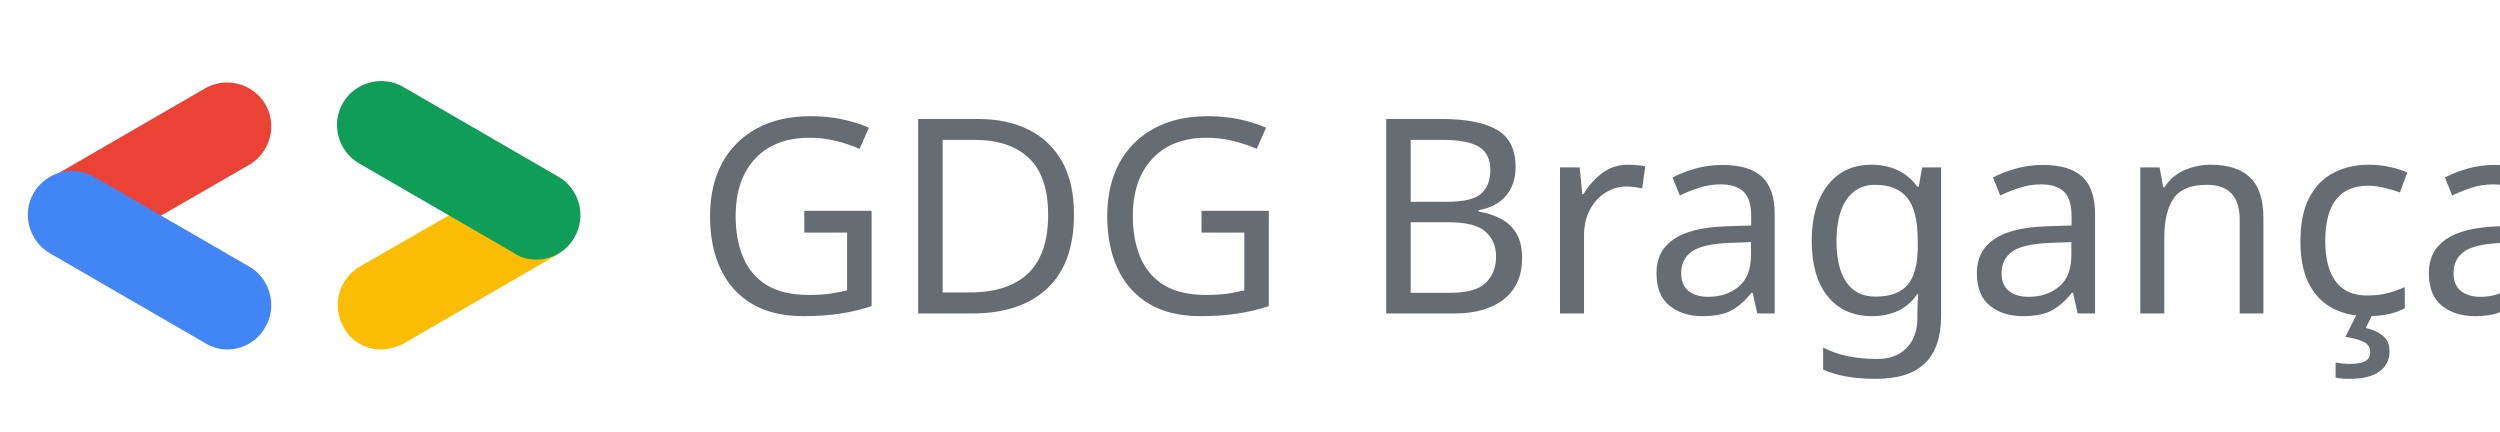
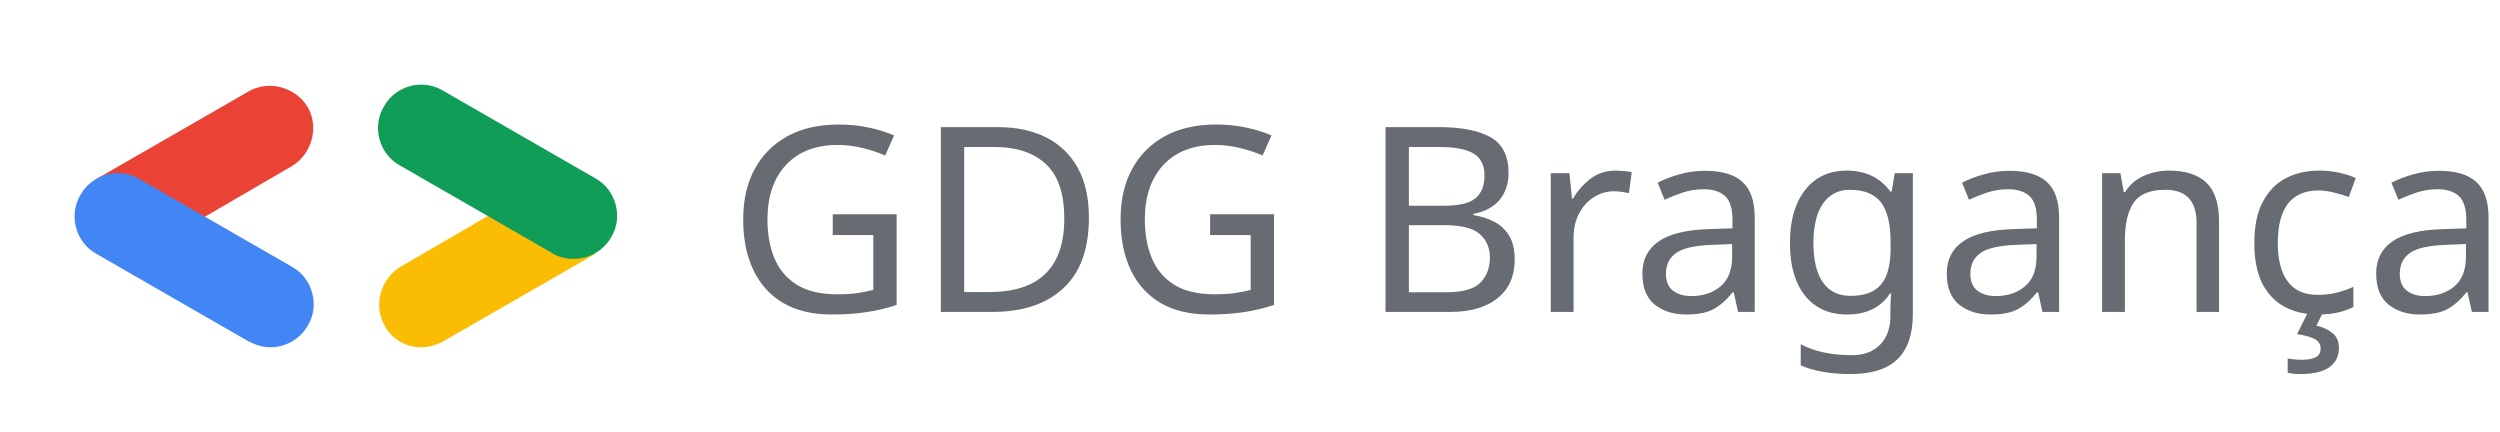
<svg xmlns="http://www.w3.org/2000/svg" version="1.1" id="Camada_1" x="0px" y="0px" viewBox="-131 367 347.7 60" style="enable-background:new -131 367 347.7 60;" xml:space="preserve">
  <style type="text/css">
	.st0{display:none;}
	.st1{display:inline;}
	.st2{fill:none;}
	.st3{display:inline;fill:url(#SVGID_1_);}
	.st4{display:inline;fill:none;}
	.st5{display:inline;opacity:9.000000e-002;fill:#010101;enable-background:new    ;}
	.st6{display:inline;fill:url(#SVGID_2_);}
	.st7{display:inline;fill:#4E4E4E;}
- 	.st8{fill:#4E4E4E;}
- 	.st9{fill:#EA4335;}
- 	.st10{fill:#4285F4;}
- 	.st11{fill:#FBBC04;}
- 	.st12{fill:#0F9D58;}
- 	.st13{fill:#676C72;}
- 	.st14{font-family:'GoogleSans-Regular';}
- 	.st15{font-size:37.89px;}
+ 	.st8{fill:#EA4335;}
+ 	.st9{fill:#4285F4;}
+ 	.st10{fill:#FBBC04;}
+ 	.st11{fill:#0F9D58;}
+ 	.st12{fill:#676C72;}
+ 	.st13{font-family:"Product Sans", sans-serif;}
+ 	.st14{font-size:36px;}
</style>
  <g transform="translate(-985.904 -3367.887)" class="st0">
    <g class="st1">
-       <path class="st2" d="M1118.4,4269.3l-12.1,19.8c-0.7,1.1-0.2,2,1.1,2h14.2c1.3,0,2.9-0.9,3.6-2l6.4-10.4L1118.4,4269.3z     M1136,4250.5l-10.8-17.4c-0.7-1.1-2.3-2-3.6-2h-14.2c-1.3,0-1.8,0.9-1.1,2l13.8,22.5l7.8-10.9L1136,4250.5L1136,4250.5z" />
+       <path class="st2" d="M987.4,4636.3l-12.1,19.8c-0.7,1.1-0.2,2,1.1,2h14.2c1.3,0,2.9-0.9,3.6-2l6.4-10.4L987.4,4636.3z     M1005,4617.5l-10.8-17.4c-0.7-1.1-2.3-2-3.6-2h-14.2c-1.3,0-1.8,0.9-1.1,2l13.8,22.5l7.8-10.9L1005,4617.5L1005,4617.5z" />
    </g>
-     <linearGradient id="SVGID_1_" gradientUnits="userSpaceOnUse" x1="4652.711" y1="332.869" x2="4668.199" y2="323.19" gradientTransform="matrix(1 0 0 -1 -3539.693 4607.049)">
+     <linearGradient id="SVGID_1_" gradientUnits="userSpaceOnUse" x1="5507.577" y1="4194.052" x2="5523.055" y2="4203.724" gradientTransform="matrix(1 0 0 1 -4525.597 447.1619)">
      <stop offset="0.54" style="stop-color:#0A985C" />
      <stop offset="0.54" style="stop-color:#F6C25B" />
    </linearGradient>
-     <path class="st3" d="M1130.9,4274.4c-1.2-2-4-7.1-6.2-10.9l-2.4-4.2c0.6,1.1,0.5,2.8-0.1,3.8l-15.9,26c-0.7,1.1-0.2,2,1.1,2h14.2   c1.3,0,2.9-0.9,3.6-2l6.4-10.4C1131.6,4278.9,1132.4,4276.9,1130.9,4274.4z" />
-     <path class="st4" d="M1118.4,4269.3l-12.1,19.8c-0.7,1.1-0.2,2,1.1,2h14.2c1.3,0,2.9-0.9,3.6-2l6.4-10.4L1118.4,4269.3   L1118.4,4269.3z M1136,4250.5l-10.8-17.4c-0.7-1.1-2.3-2-3.6-2h-14.2c-1.3,0-1.8,0.9-1.1,2l13.8,22.5l7.8-10.9L1136,4250.5z" />
-     <path class="st5" d="M1141.3,4263.1c0.7-1.1,0.7-2.9,0-4l-5.3-8.6l-8.2-5.8l-7.8,10.9l2.1,3.4c0.7,1.1,0.7,2.9,0,4l-3.8,6.2   l13.3,9.4L1141.3,4263.1z" />
-     <linearGradient id="SVGID_2_" gradientUnits="userSpaceOnUse" x1="4657.179" y1="351.059" x2="4673.064" y2="360.986" gradientTransform="matrix(1 0 0 -1 -3539.693 4607.049)">
+     <path class="st3" d="M999.9,4641.4c-1.2-2-4-7.1-6.2-10.9l-2.4-4.2c0.6,1.1,0.5,2.8-0.1,3.8l-15.9,26c-0.7,1.1-0.2,2,1.1,2h14.2   c1.3,0,2.9-0.9,3.6-2l6.4-10.4C1000.6,4645.9,1001.4,4643.9,999.9,4641.4z" />
+     <path class="st4" d="M987.4,4636.3l-12.1,19.8c-0.7,1.1-0.2,2,1.1,2h14.2c1.3,0,2.9-0.9,3.6-2l6.4-10.4L987.4,4636.3L987.4,4636.3z    M1005,4617.5l-10.8-17.4c-0.7-1.1-2.3-2-3.6-2h-14.2c-1.3,0-1.8,0.9-1.1,2l13.8,22.5l7.8-10.9L1005,4617.5z" />
+     <path class="st5" d="M1010.3,4630.1c0.7-1.1,0.7-2.9,0-4l-5.3-8.6l-8.2-5.8l-7.8,10.9l2.1,3.4c0.7,1.1,0.7,2.9,0,4l-3.8,6.2   l13.3,9.4L1010.3,4630.1z" />
+     <linearGradient id="SVGID_2_" gradientUnits="userSpaceOnUse" x1="5512.101" y1="4175.855" x2="5527.985" y2="4165.929" gradientTransform="matrix(1 0 0 1 -4525.597 447.1619)">
      <stop offset="0.57" style="stop-color:#5586C5" />
      <stop offset="0.57" style="stop-color:#D9423E" />
    </linearGradient>
-     <path class="st6" d="M1141.3,4259.1l-16.1-26c-0.7-1.1-2.3-2-3.6-2h-14.2c-1.3,0-1.8,0.9-1.1,2l15.9,26l2.5,4.5   c2.1,3.8,5,8.9,6.2,10.9c1.8,3,0.2,5.1,0.9,4l9.5-15.3C1142,4262,1142,4260.2,1141.3,4259.1L1141.3,4259.1z M1122.2,4259.1   L1122.2,4259.1l0.1,0.1L1122.2,4259.1z M1123.4,4261.1l0.2,0.3L1123.4,4261.1z M1123.4,4261l0.3,0.5L1123.4,4261z" />
-     <path class="st7" d="M1175.2,4257.1h14.1v17.6c-3.8,1.3-8,2-12.6,2c-5,0-8.9-1.5-11.6-4.4c-2.7-2.9-4.1-7.1-4.1-12.5   c0-5.3,1.5-9.4,4.5-12.3c3-2.9,7.2-4.4,12.6-4.4c2.1,0,4,0.2,5.8,0.6c1.8,0.4,3.4,0.9,4.8,1.5l-2.8,6.9c-2.3-1.2-4.9-1.7-7.7-1.7   c-2.6,0-4.6,0.8-6,2.5c-1.4,1.7-2.1,4.1-2.1,7.2c0,3,0.6,5.4,1.9,7s3.1,2.4,5.5,2.4c1.3,0,2.5-0.1,3.6-0.4v-5.1h-5.8L1175.2,4257.1   L1175.2,4257.1L1175.2,4257.1z M1220.8,4259.2c0,5.4-1.5,9.6-4.5,12.6c-3,2.9-7.2,4.4-12.6,4.4h-10.5v-32.6h11.3   c5.2,0,9.3,1.3,12.1,4C1219.4,4250.3,1220.8,4254.2,1220.8,4259.2L1220.8,4259.2z M1211.7,4259.5c0-3-0.6-5.2-1.8-6.6   c-1.2-1.4-3-2.2-5.4-2.2h-2.6v18.3h2c2.7,0,4.6-0.8,5.9-2.3S1211.7,4262.7,1211.7,4259.5L1211.7,4259.5z M1237.1,4257.1h14.1v17.6   c-3.8,1.3-8,2-12.6,2c-5,0-8.9-1.5-11.6-4.4c-2.7-2.9-4.1-7.1-4.1-12.5c0-5.3,1.5-9.4,4.5-12.3c3-2.9,7.2-4.4,12.6-4.4   c2.1,0,4,0.2,5.8,0.6c1.8,0.4,3.4,0.9,4.8,1.5l-2.8,6.9c-2.3-1.2-4.9-1.7-7.7-1.7c-2.6,0-4.6,0.8-6,2.5c-1.4,1.7-2.1,4.1-2.1,7.2   c0,3,0.6,5.4,1.9,7s3.1,2.4,5.5,2.4c1.3,0,2.5-0.1,3.6-0.4v-5.1h-5.8L1237.1,4257.1z" />
+     <path class="st6" d="M1010.3,4626.1l-16.1-26c-0.7-1.1-2.3-2-3.6-2h-14.2c-1.3,0-1.8,0.9-1.1,2l15.9,26l2.5,4.5   c2.1,3.8,5,8.9,6.2,10.9c1.8,3,0.2,5.1,0.9,4l9.5-15.3C1011,4629,1011,4627.2,1010.3,4626.1L1010.3,4626.1z M991.2,4626.1   L991.2,4626.1l0.1,0.1L991.2,4626.1z M992.4,4628.1l0.2,0.3L992.4,4628.1z M992.4,4628l0.3,0.5L992.4,4628z" />
+     <path class="st7" d="M1044.2,4624.1h14.1v17.6c-3.8,1.3-8,2-12.6,2c-5,0-8.9-1.5-11.6-4.4s-4.1-7.1-4.1-12.5   c0-5.3,1.5-9.4,4.5-12.3s7.2-4.4,12.6-4.4c2.1,0,4,0.2,5.8,0.6s3.4,0.9,4.8,1.5l-2.8,6.9c-2.3-1.2-4.9-1.7-7.7-1.7   c-2.6,0-4.6,0.8-6,2.5s-2.1,4.1-2.1,7.2c0,3,0.6,5.4,1.9,7s3.1,2.4,5.5,2.4c1.3,0,2.5-0.1,3.6-0.4v-5.1h-5.8L1044.2,4624.1   L1044.2,4624.1L1044.2,4624.1z M1089.8,4626.2c0,5.4-1.5,9.6-4.5,12.6c-3,2.9-7.2,4.4-12.6,4.4h-10.5v-32.6h11.3   c5.2,0,9.3,1.3,12.1,4C1088.4,4617.3,1089.8,4621.2,1089.8,4626.2L1089.8,4626.2z M1080.7,4626.5c0-3-0.6-5.2-1.8-6.6   c-1.2-1.4-3-2.2-5.4-2.2h-2.6v18.3h2c2.7,0,4.6-0.8,5.9-2.3S1080.7,4629.7,1080.7,4626.5L1080.7,4626.5z M1106.1,4624.1h14.1v17.6   c-3.8,1.3-8,2-12.6,2c-5,0-8.9-1.5-11.6-4.4s-4.1-7.1-4.1-12.5c0-5.3,1.5-9.4,4.5-12.3s7.2-4.4,12.6-4.4c2.1,0,4,0.2,5.8,0.6   s3.4,0.9,4.8,1.5l-2.8,6.9c-2.3-1.2-4.9-1.7-7.7-1.7c-2.6,0-4.6,0.8-6,2.5s-2.1,4.1-2.1,7.2c0,3,0.6,5.4,1.9,7s3.1,2.4,5.5,2.4   c1.3,0,2.5-0.1,3.6-0.4v-5.1h-5.8L1106.1,4624.1z" />
  </g>
  <g class="st0">
-     <path class="st8" d="M301.9,879.8c-3.1,0-5.5,1.1-7.2,3.3c-1.8,2.2-2.6,5.2-2.6,9c0,4,0.8,7,2.5,9.1s4.1,3.1,7.3,3.1   c1.4,0,2.7-0.1,4-0.4s2.6-0.6,4-1.1v4.6c-2.6,1-5.5,1.4-8.7,1.4c-4.8,0-8.4-1.4-11-4.3c-2.6-2.9-3.8-7-3.8-12.4   c0-3.4,0.6-6.4,1.9-8.9c1.2-2.5,3-4.5,5.4-5.8c2.3-1.4,5.1-2,8.3-2c3.3,0,6.4,0.7,9.2,2.1l-1.9,4.4c-1.1-0.5-2.3-1-3.5-1.4   C304.6,880,303.3,879.8,301.9,879.8L301.9,879.8z M335.4,908.3h-5.3v-15.2c0-1.9-0.4-3.3-1.1-4.3s-2-1.4-3.6-1.4   c-2.2,0-3.8,0.7-4.8,2c-1,1.3-1.5,3.5-1.5,6.6v12.2h-5.2v-34.7h5.2v8.8c0,1.4-0.1,2.9-0.3,4.5h0.3c0.7-1.2,1.7-2.1,3-2.8   c1.3-0.7,2.8-1,4.4-1c6,0,9,3,9,9L335.4,908.3L335.4,908.3z M350.7,908.8c-3.8,0-6.8-1.1-9-3.4c-2.2-2.2-3.2-5.3-3.2-9.2   c0-4,1-7.2,3-9.5c2-2.3,4.8-3.5,8.3-3.5c3.3,0,5.8,1,7.7,3c1.9,2,2.8,4.7,2.8,8.2v2.8h-16.4c0.1,2.4,0.7,4.2,1.9,5.5   s2.9,1.9,5.1,1.9c1.5,0,2.8-0.1,4.1-0.4c1.3-0.3,2.6-0.7,4-1.4v4.3c-1.3,0.6-2.6,1-3.9,1.3S352.4,908.8,350.7,908.8L350.7,908.8z    M349.7,887.2c-1.7,0-3,0.5-4,1.6s-1.6,2.6-1.8,4.6h11.2c0-2-0.5-3.6-1.5-4.6C352.7,887.7,351.4,887.2,349.7,887.2L349.7,887.2z    M376,883.2c1.1,0,1.9,0.1,2.6,0.2l-0.5,4.9c-0.7-0.2-1.5-0.3-2.3-0.3c-2.1,0-3.8,0.7-5.1,2.1s-2,3.1-2,5.3v12.9h-5.2v-24.7h4.1   l0.7,4.3h0.3c0.8-1.5,1.9-2.6,3.2-3.5C373.1,883.6,374.5,883.2,376,883.2z M385.5,895.3l3-3.7l7.4-7.9h6l-9.9,10.6l10.5,14.1h-6.2   l-7.9-10.8l-2.9,2.4v8.4h-5.2v-34.7h5.2v16.9l-0.3,4.7L385.5,895.3L385.5,895.3z M419.2,908.3l-1-3.4H418c-1.2,1.5-2.4,2.5-3.6,3.1   c-1.2,0.5-2.8,0.8-4.6,0.8c-2.4,0-4.3-0.7-5.7-2c-1.4-1.3-2-3.2-2-5.6c0-2.5,0.9-4.5,2.8-5.8c1.9-1.3,4.8-2,8.6-2.1l4.3-0.1v-1.3   c0-1.6-0.4-2.8-1.1-3.5c-0.7-0.8-1.9-1.2-3.4-1.2c-1.3,0-2.5,0.2-3.6,0.6c-1.2,0.4-2.3,0.8-3.3,1.3l-1.7-3.7   c1.3-0.7,2.8-1.2,4.4-1.6c1.6-0.4,3.1-0.5,4.5-0.5c3.1,0,5.5,0.7,7.1,2.1c1.6,1.4,2.4,3.5,2.4,6.4v16.6L419.2,908.3L419.2,908.3z    M411.4,904.7c1.9,0,3.4-0.5,4.6-1.6c1.2-1.1,1.7-2.6,1.7-4.5v-2.1l-3.2,0.1c-2.5,0.1-4.3,0.5-5.4,1.2s-1.7,1.9-1.7,3.4   c0,1.1,0.3,2,1,2.6C409.1,904.4,410.1,904.7,411.4,904.7L411.4,904.7z M444.1,901.3c0,2.4-0.9,4.3-2.6,5.5   c-1.8,1.3-4.3,1.9-7.5,1.9c-3.3,0-5.9-0.5-7.9-1.5v-4.5c2.9,1.3,5.6,2,8.1,2c3.2,0,4.8-1,4.8-2.9c0-0.6-0.2-1.1-0.5-1.6   c-0.4-0.4-0.9-0.8-1.8-1.3s-2-1-3.4-1.5c-2.8-1.1-4.8-2.2-5.8-3.3s-1.5-2.5-1.5-4.3c0-2.1,0.9-3.7,2.6-4.9c1.7-1.2,4-1.8,6.9-1.8   c2.9,0,5.6,0.6,8.2,1.8l-1.7,3.9c-2.7-1.1-4.9-1.6-6.7-1.6c-2.8,0-4.1,0.8-4.1,2.4c0,0.8,0.4,1.4,1.1,2s2.3,1.3,4.7,2.2   c2,0.8,3.5,1.5,4.4,2.2c0.9,0.7,1.6,1.4,2.1,2.3C443.9,899.1,444.1,900.1,444.1,901.3L444.1,901.3z M443.3,883.7h5.7l5,14   c0.8,2,1.3,3.9,1.5,5.6h0.2c0.1-0.8,0.4-1.8,0.7-3s2.2-6.7,5.7-16.6h5.7l-10.5,27.9c-1.9,5.1-5.1,7.7-9.6,7.7   c-1.2,0-2.3-0.1-3.4-0.4v-4.1c0.8,0.2,1.7,0.3,2.7,0.3c2.5,0,4.3-1.5,5.3-4.4l0.9-2.3L443.3,883.7L443.3,883.7z" />
+     <path class="st7" d="M170.9,1246.8c-3.1,0-5.5,1.1-7.2,3.3c-1.8,2.2-2.6,5.2-2.6,9c0,4,0.8,7,2.5,9.1s4.1,3.1,7.3,3.1   c1.4,0,2.7-0.1,4-0.4s2.6-0.6,4-1.1v4.6c-2.6,1-5.5,1.4-8.7,1.4c-4.8,0-8.4-1.4-11-4.3c-2.6-2.9-3.8-7-3.8-12.4   c0-3.4,0.6-6.4,1.9-8.9c1.2-2.5,3-4.5,5.4-5.8c2.3-1.4,5.1-2,8.3-2c3.3,0,6.4,0.7,9.2,2.1l-1.9,4.4c-1.1-0.5-2.3-1-3.5-1.4   C173.6,1247,172.3,1246.8,170.9,1246.8L170.9,1246.8z M204.4,1275.3h-5.3v-15.2c0-1.9-0.4-3.3-1.1-4.3s-2-1.4-3.6-1.4   c-2.2,0-3.8,0.7-4.8,2c-1,1.3-1.5,3.5-1.5,6.6v12.2h-5.2v-34.7h5.2v8.8c0,1.4-0.1,2.9-0.3,4.5h0.3c0.7-1.2,1.7-2.1,3-2.8   c1.3-0.7,2.8-1,4.4-1c6,0,9,3,9,9L204.4,1275.3L204.4,1275.3z M219.7,1275.8c-3.8,0-6.8-1.1-9-3.4c-2.2-2.2-3.2-5.3-3.2-9.2   c0-4,1-7.2,3-9.5s4.8-3.5,8.3-3.5c3.3,0,5.8,1,7.7,3c1.9,2,2.8,4.7,2.8,8.2v2.8h-16.4c0.1,2.4,0.7,4.2,1.9,5.5s2.9,1.9,5.1,1.9   c1.5,0,2.8-0.1,4.1-0.4c1.3-0.3,2.6-0.7,4-1.4v4.3c-1.3,0.6-2.6,1-3.9,1.3S221.4,1275.8,219.7,1275.8L219.7,1275.8z M218.7,1254.2   c-1.7,0-3,0.5-4,1.6c-1,1.1-1.6,2.6-1.8,4.6h11.2c0-2-0.5-3.6-1.5-4.6C221.7,1254.7,220.4,1254.2,218.7,1254.2L218.7,1254.2z    M245,1250.2c1.1,0,1.9,0.1,2.6,0.2l-0.5,4.9c-0.7-0.2-1.5-0.3-2.3-0.3c-2.1,0-3.8,0.7-5.1,2.1c-1.3,1.4-2,3.1-2,5.3v12.9h-5.2   v-24.7h4.1l0.7,4.3h0.3c0.8-1.5,1.9-2.6,3.2-3.5C242.1,1250.6,243.5,1250.2,245,1250.2z M254.5,1262.3l3-3.7l7.4-7.9h6l-9.9,10.6   l10.5,14.1h-6.2l-7.9-10.8l-2.9,2.4v8.4h-5.2v-34.7h5.2v16.9l-0.3,4.7H254.5L254.5,1262.3z M288.2,1275.3l-1-3.4H287   c-1.2,1.5-2.4,2.5-3.6,3.1c-1.2,0.5-2.8,0.8-4.6,0.8c-2.4,0-4.3-0.7-5.7-2c-1.4-1.3-2-3.2-2-5.6c0-2.5,0.9-4.5,2.8-5.8   c1.9-1.3,4.8-2,8.6-2.1l4.3-0.1v-1.3c0-1.6-0.4-2.8-1.1-3.5c-0.7-0.8-1.9-1.2-3.4-1.2c-1.3,0-2.5,0.2-3.6,0.6   c-1.2,0.4-2.3,0.8-3.3,1.3l-1.7-3.7c1.3-0.7,2.8-1.2,4.4-1.6c1.6-0.4,3.1-0.5,4.5-0.5c3.1,0,5.5,0.7,7.1,2.1   c1.6,1.4,2.4,3.5,2.4,6.4v16.6L288.2,1275.3L288.2,1275.3z M280.4,1271.7c1.9,0,3.4-0.5,4.6-1.6c1.2-1.1,1.7-2.6,1.7-4.5v-2.1   l-3.2,0.1c-2.5,0.1-4.3,0.5-5.4,1.2s-1.7,1.9-1.7,3.4c0,1.1,0.3,2,1,2.6S279.1,1271.7,280.4,1271.7L280.4,1271.7z M313.1,1268.3   c0,2.4-0.9,4.3-2.6,5.5c-1.8,1.3-4.3,1.9-7.5,1.9c-3.3,0-5.9-0.5-7.9-1.5v-4.5c2.9,1.3,5.6,2,8.1,2c3.2,0,4.8-1,4.8-2.9   c0-0.6-0.2-1.1-0.5-1.6c-0.4-0.4-0.9-0.8-1.8-1.3s-2-1-3.4-1.5c-2.8-1.1-4.8-2.2-5.8-3.3c-1-1.1-1.5-2.5-1.5-4.3   c0-2.1,0.9-3.7,2.6-4.9s4-1.8,6.9-1.8s5.6,0.6,8.2,1.8l-1.7,3.9c-2.7-1.1-4.9-1.6-6.7-1.6c-2.8,0-4.1,0.8-4.1,2.4   c0,0.8,0.4,1.4,1.1,2s2.3,1.3,4.7,2.2c2,0.8,3.5,1.5,4.4,2.2s1.6,1.4,2.1,2.3C312.9,1266.1,313.1,1267.1,313.1,1268.3L313.1,1268.3   z M312.3,1250.7h5.7l5,14c0.8,2,1.3,3.9,1.5,5.6h0.2c0.1-0.8,0.4-1.8,0.7-3c0.3-1.2,2.2-6.7,5.7-16.6h5.7l-10.5,27.9   c-1.9,5.1-5.1,7.7-9.6,7.7c-1.2,0-2.3-0.1-3.4-0.4v-4.1c0.8,0.2,1.7,0.3,2.7,0.3c2.5,0,4.3-1.5,5.3-4.4l0.9-2.3L312.3,1250.7   L312.3,1250.7z" />
  </g>
  <g>
    <g>
      <g>
-         <path class="st9" d="M-108.8,397.1l12.5-7.2c2.9-1.7,3.9-5.5,2.2-8.4c-1.7-2.9-5.5-3.9-8.4-2.2l-21.6,12.5L-108.8,397.1z" />
+         <path class="st8" d="M-102.6,397.2l12.2-7.1c2.8-1.7,3.8-5.4,2.2-8.2c-1.7-2.8-5.4-3.8-8.2-2.2l-21.2,12.2L-102.6,397.2z" />
      </g>
      <g>
-         <path class="st10" d="M-99.4,415.6c2.1,0,4.2-1.1,5.3-3.1c1.7-2.9,0.7-6.7-2.2-8.4l-21.6-12.5c-2.9-1.7-6.7-0.7-8.4,2.2     c-1.7,2.9-0.7,6.7,2.2,8.4l21.6,12.5C-101.5,415.3-100.5,415.6-99.4,415.6z" />
+         <path class="st9" d="M-93.4,415.3c2.1,0,4.1-1.1,5.2-3c1.7-2.8,0.7-6.6-2.2-8.2l-21.2-12.2c-2.8-1.7-6.6-0.7-8.2,2.2     c-1.7,2.8-0.7,6.6,2.2,8.2l21.2,12.2C-95.4,415-94.4,415.3-93.4,415.3z" />
      </g>
      <g>
-         <path class="st11" d="M-78,415.6c1,0,2.1-0.3,3.1-0.8l21.6-12.5l-15-5.5l-12.7,7.3c-2.9,1.7-3.9,5.5-2.2,8.4     C-82.2,414.5-80.1,415.6-78,415.6z" />
+         <path class="st10" d="M-72.4,415.3c1,0,2.1-0.3,3-0.8l21.2-12.2l-14.7-5.4l-12.4,7.2c-2.8,1.7-3.8,5.4-2.2,8.2     C-76.5,414.2-74.5,415.3-72.4,415.3z" />
      </g>
      <g>
-         <path class="st12" d="M-56.4,403.1c2.1,0,4.2-1.1,5.3-3.1c1.7-2.9,0.7-6.7-2.2-8.4l-21.6-12.5c-2.9-1.7-6.7-0.7-8.4,2.2     c-1.7,2.9-0.7,6.7,2.2,8.4l21.6,12.5C-58.5,402.9-57.4,403.1-56.4,403.1z" />
+         <path class="st11" d="M-51.2,403c2.1,0,4.1-1.1,5.2-3c1.7-2.8,0.7-6.6-2.2-8.2l-21.2-12.2c-2.8-1.7-6.6-0.7-8.2,2.2     c-1.7,2.8-0.7,6.6,2.2,8.2l21.2,12.2C-53.3,402.8-52.2,403-51.2,403z" />
      </g>
    </g>
-     <text transform="matrix(1 0 0 1 -34.561 410.5957)" class="st13 st14 st15">GDG Bragança</text>
+     <text transform="matrix(1 0 0 1 -29.8408 410.3817)" class="st12 st13 st14">GDG Bragança</text>
  </g>
</svg>
